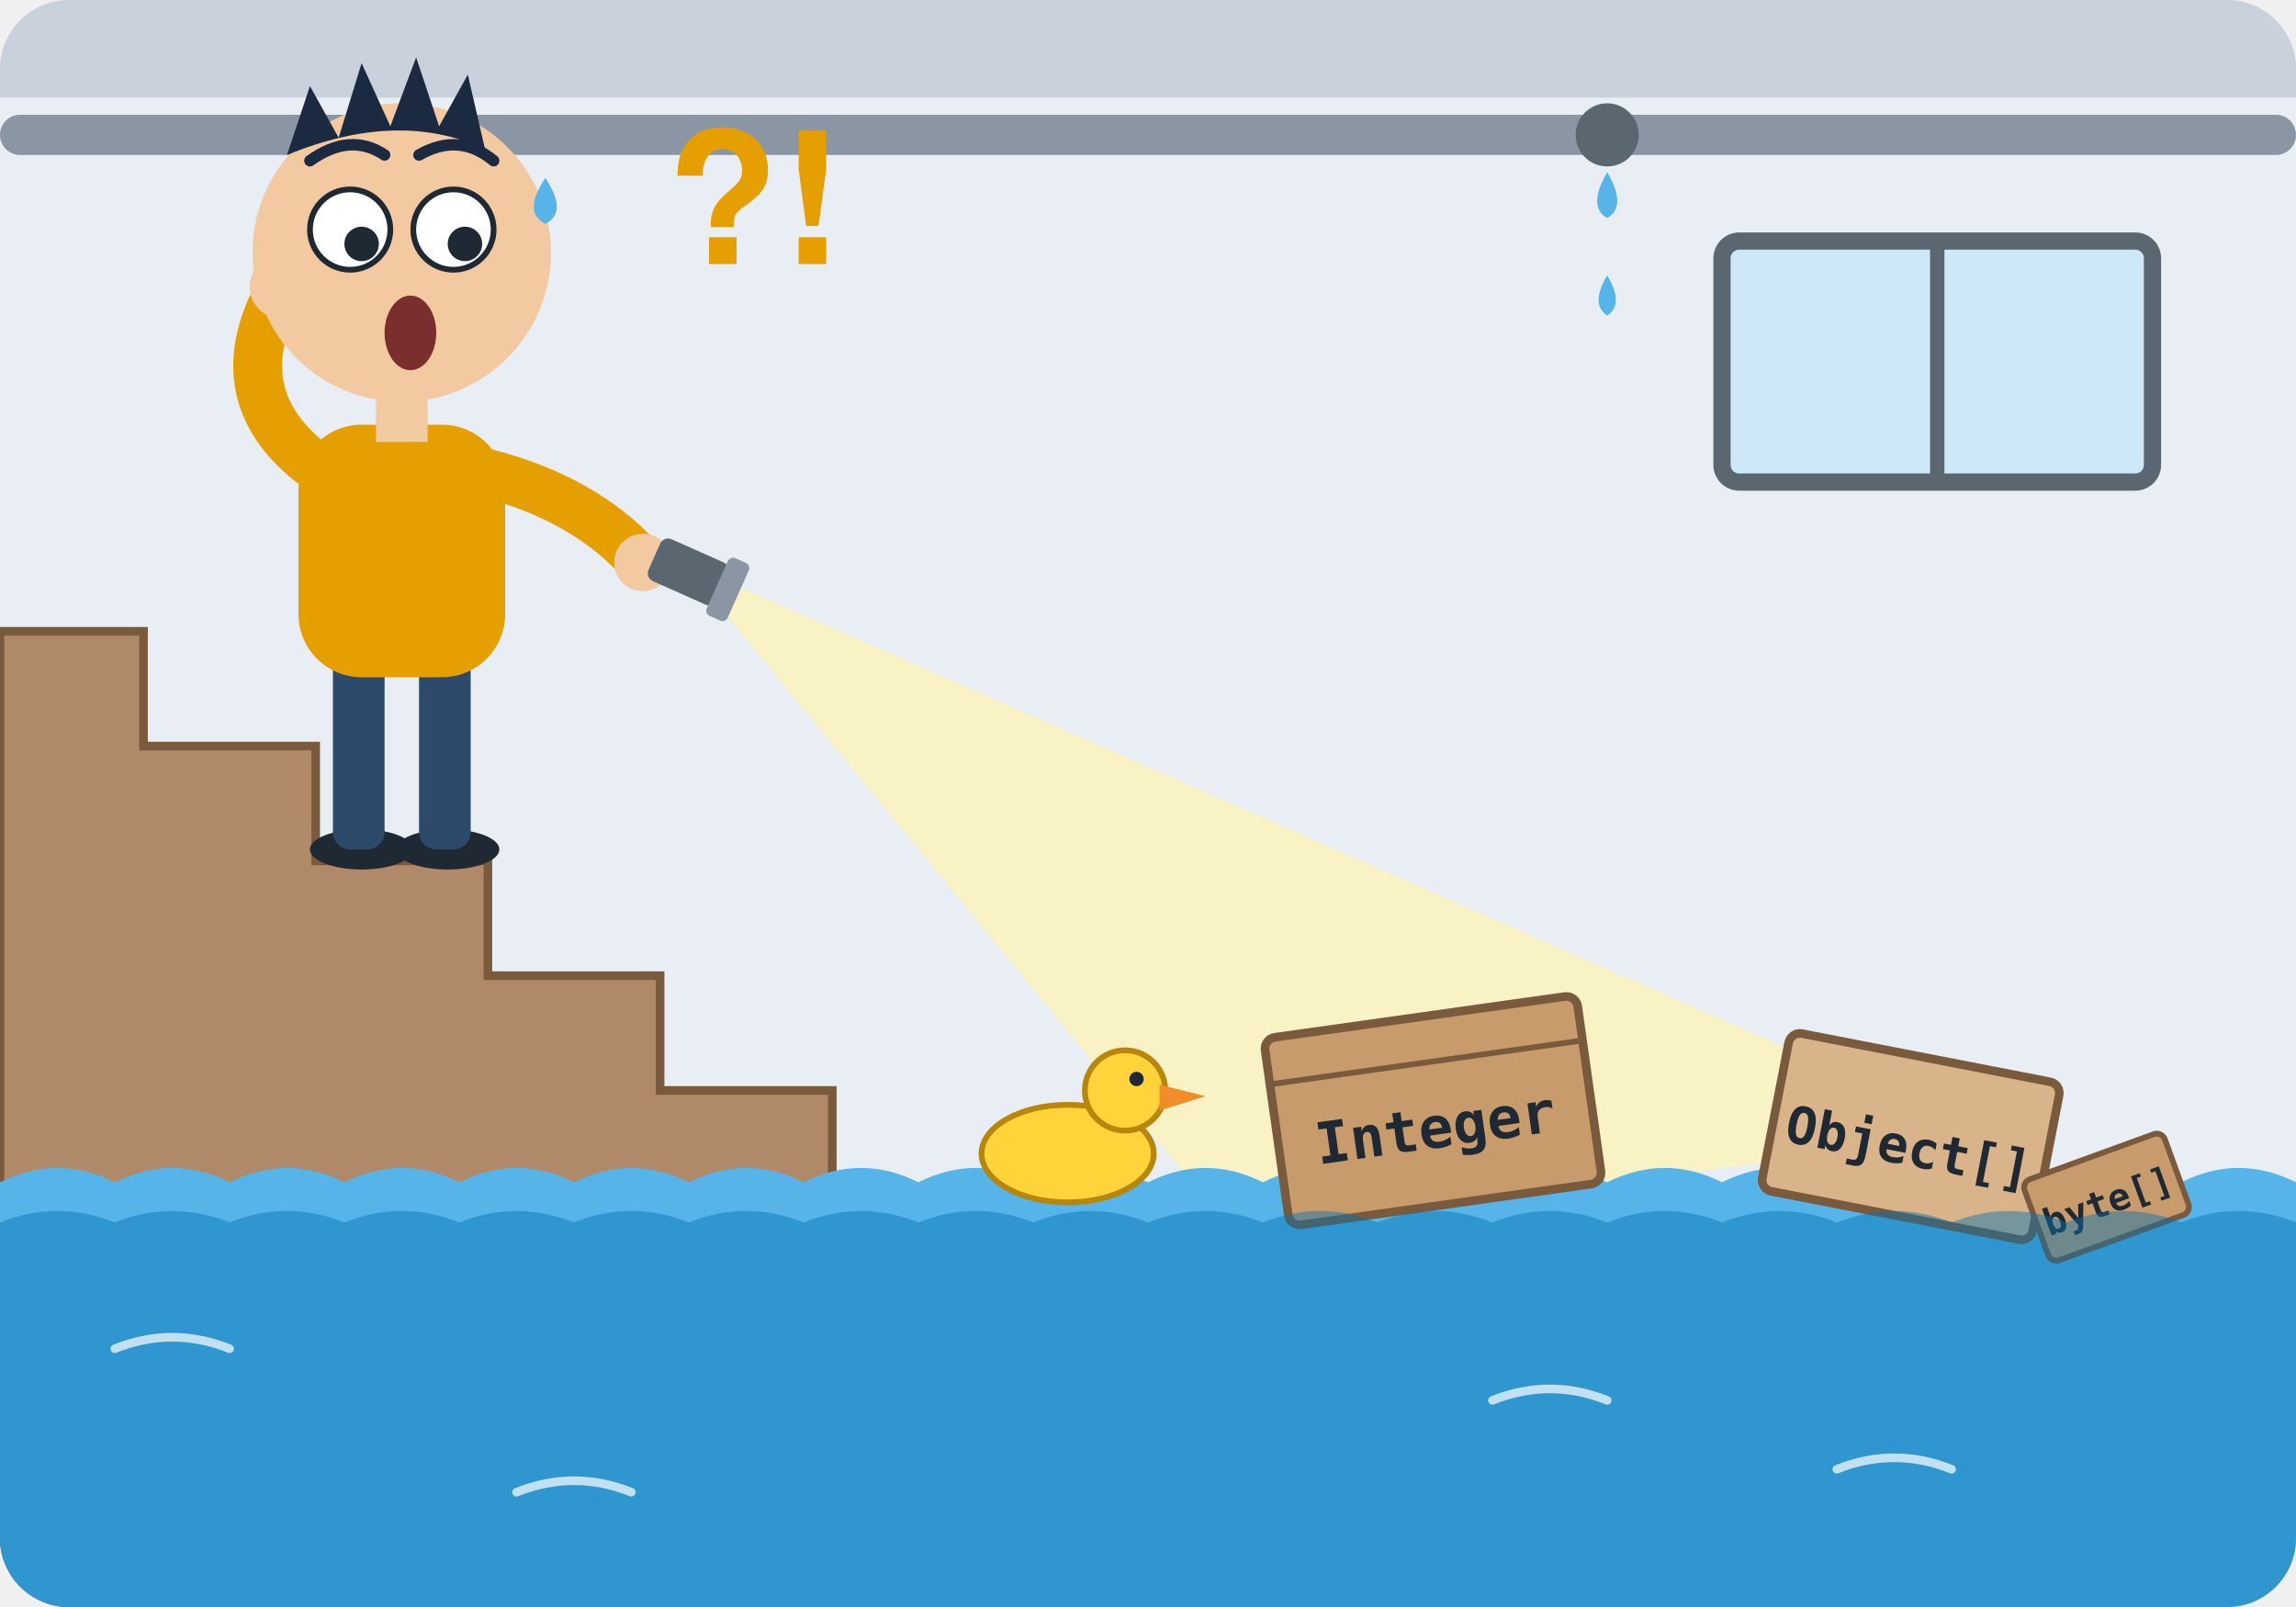
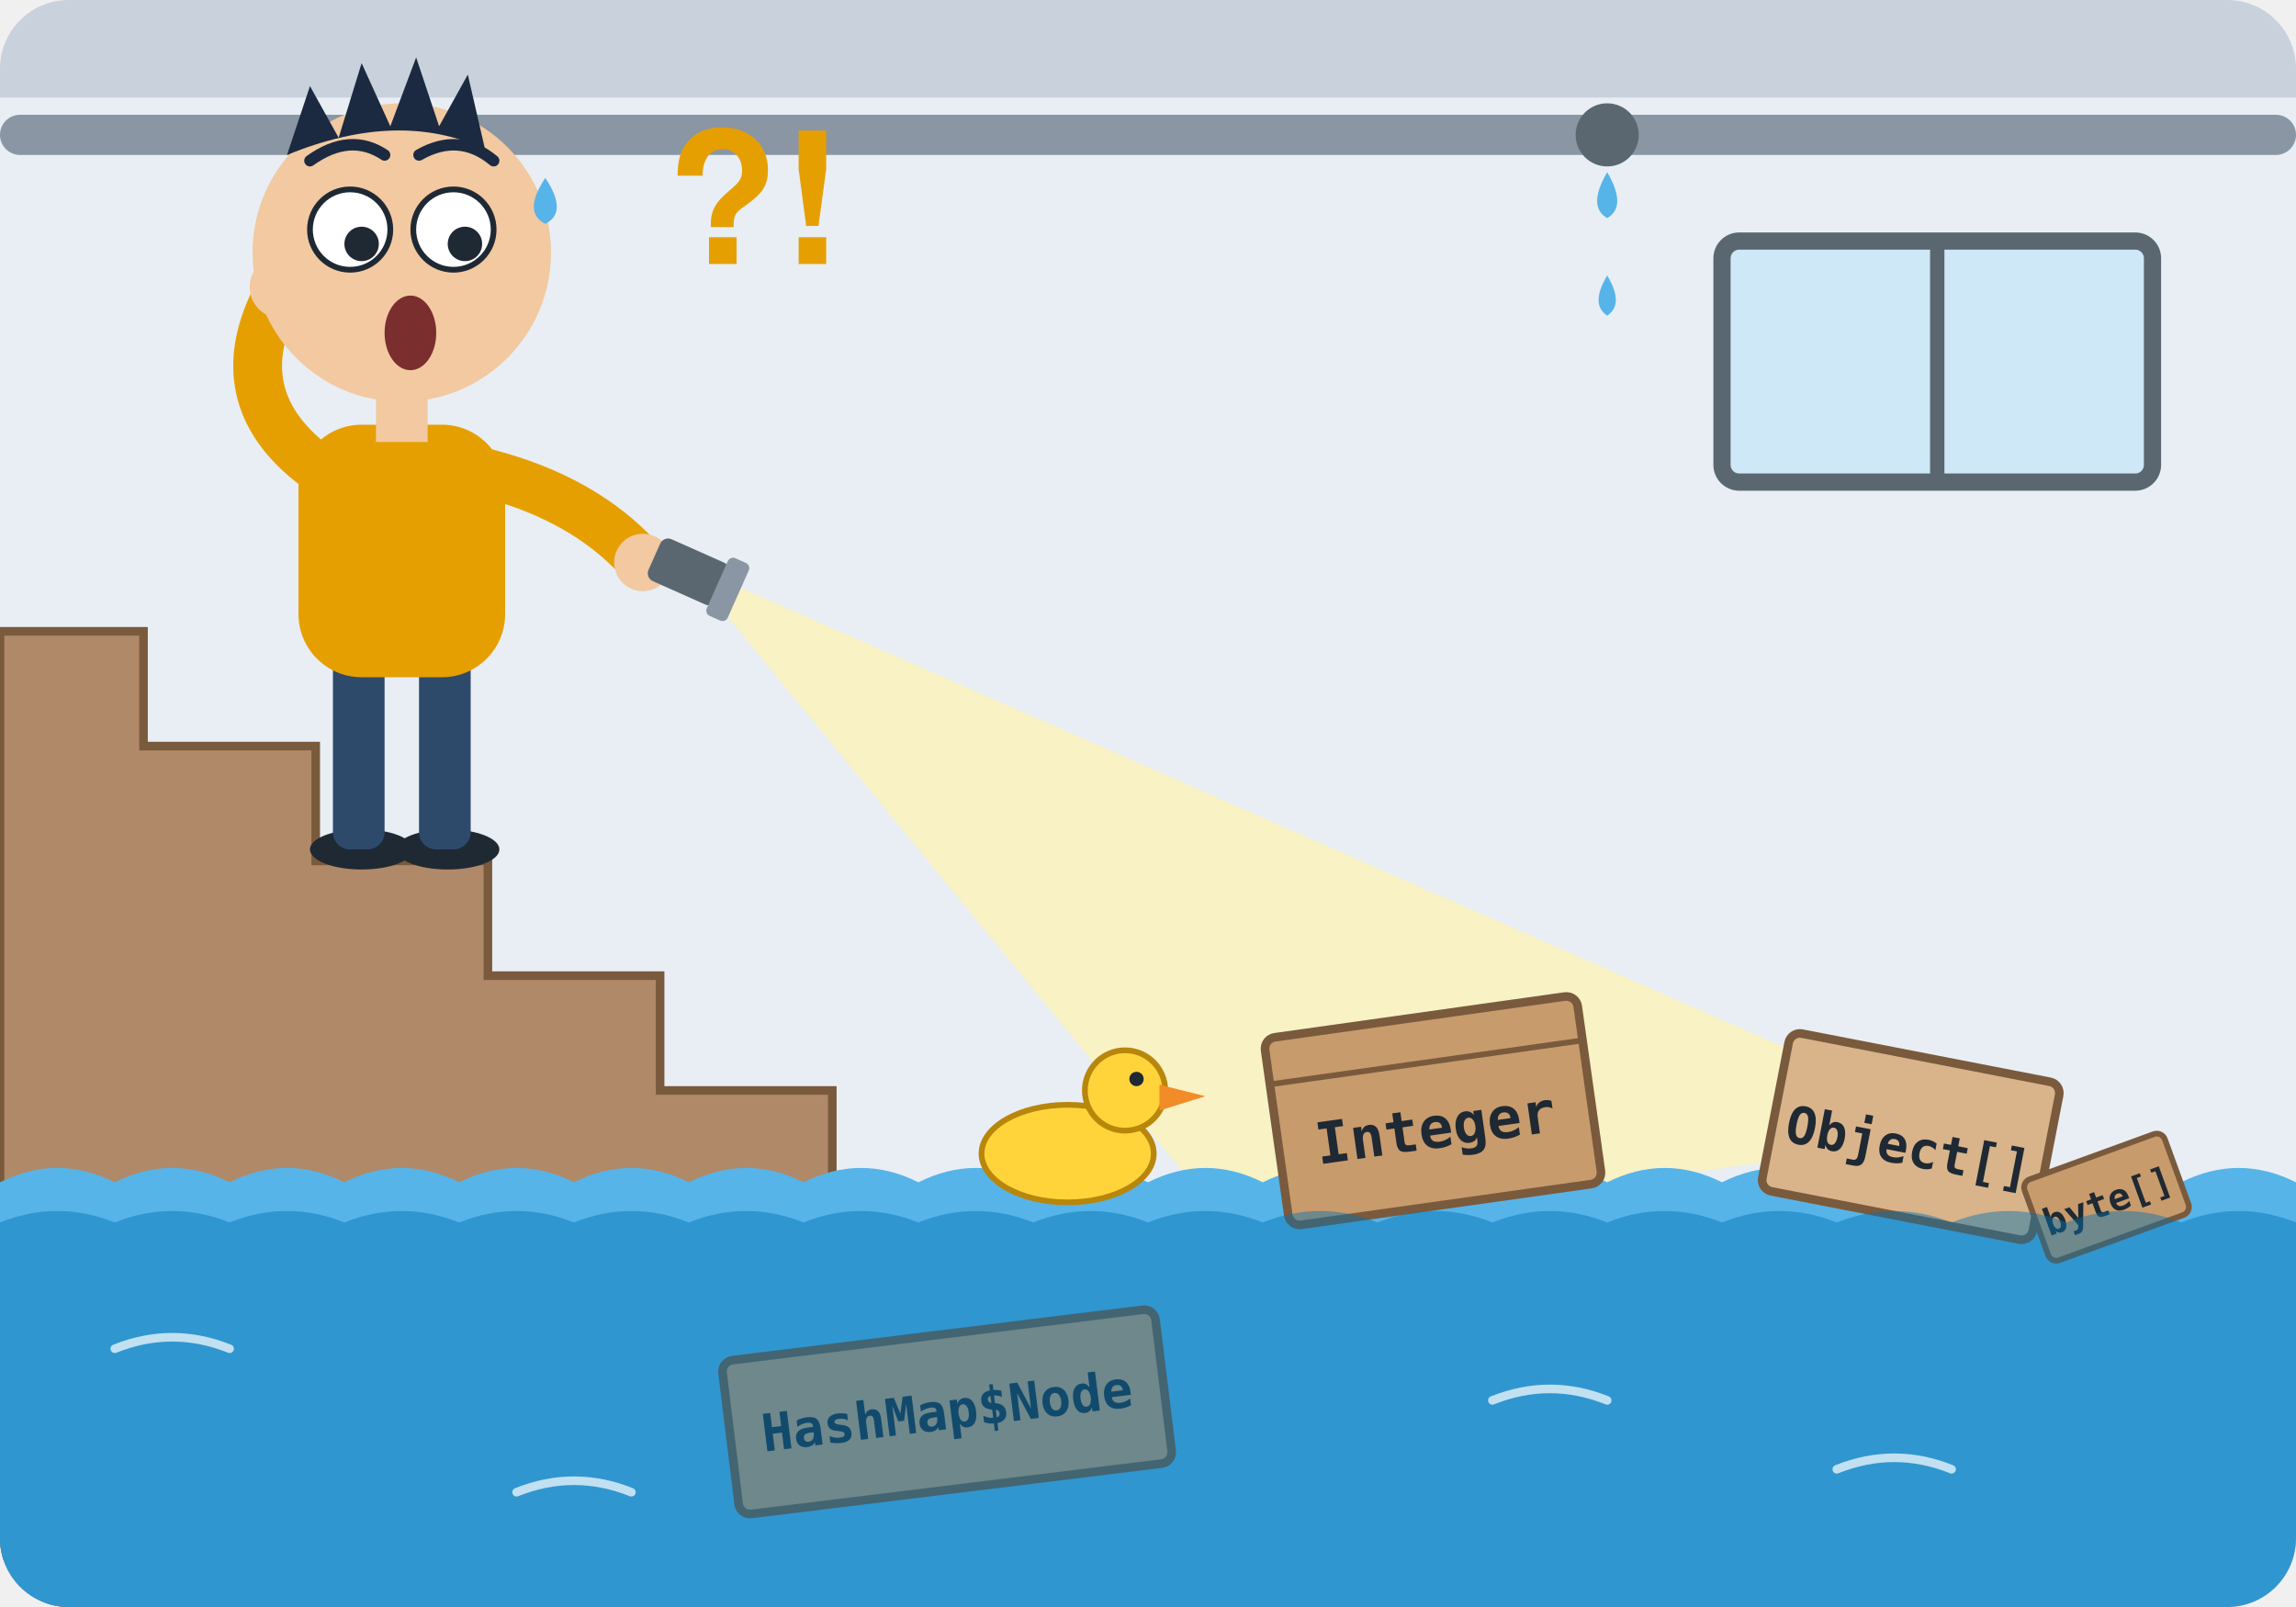
<svg xmlns="http://www.w3.org/2000/svg" viewBox="0 0 800 560" width="800" height="560" font-family="Helvetica Neue, Helvetica, Arial, sans-serif">
  <defs>
    <clipPath id="room">
      <rect width="800" height="560" rx="24" />
    </clipPath>
  </defs>
  <g clip-path="url(#room)">
    <rect width="800" height="560" fill="#E8EEF4" />
    <rect x="0" y="0" width="800" height="34" fill="#C9D2DC" />
    <rect x="0" y="40" width="800" height="14" rx="7" fill="#8A96A3" />
    <circle cx="560" cy="47" r="11" fill="#5B6770" />
    <path d="M560,60 q-7,12 0,16 q7,-4 0,-16 z" fill="#56B4E9" />
    <path d="M560,96 q-6,10 0,14 q6,-4 0,-14 z" fill="#56B4E9" />
    <rect x="600" y="84" width="150" height="84" rx="6" fill="#CFE8F7" stroke="#5B6770" stroke-width="6" />
    <line x1="675" y1="84" x2="675" y2="168" stroke="#5B6770" stroke-width="5" />
    <polygon points="0,220 50,220 50,260 110,260 110,300 170,300 170,340 230,340 230,380 290,380 290,420 350,420 350,460 410,460 410,500 470,500 470,540 470,560 0,560" fill="#B08968" stroke="#7A5A3C" stroke-width="3" />
    <polygon points="238,196 690,395 430,430" fill="#FFF3B0" opacity="0.7" />
    <path d="M0,412 q20,-10 40,0 q20,-10 40,0 q20,-10 40,0 q20,-10 40,0 q20,-10 40,0 q20,-10 40,0 q20,-10 40,0 q20,-10 40,0 q20,-10 40,0 q20,-10 40,0 q20,-10 40,0 q20,-10 40,0 q20,-10 40,0 q20,-10 40,0 q20,-10 40,0 q20,-10 40,0 q20,-10 40,0 q20,-10 40,0 q20,-10 40,0 q20,-10 40,0 L800,560 L0,560 Z" fill="#56B4E9" />
    <g transform="translate(500,392) rotate(-8)">
      <rect x="-55" y="-38" width="110" height="66" rx="4" fill="#C89B6D" stroke="#7A5A3C" stroke-width="3" />
      <line x1="-55" y1="-22" x2="55" y2="-22" stroke="#7A5A3C" stroke-width="2" />
      <text x="0" y="8" font-size="20" fill="#1F2933" font-weight="bold" text-anchor="middle" font-family="JetBrains Mono, Menlo, Consolas, monospace">Integer</text>
    </g>
    <g transform="translate(665,400) rotate(11)">
      <rect x="-48" y="-32" width="96" height="56" rx="4" fill="#D9B48A" stroke="#7A5A3C" stroke-width="3" />
      <text x="0" y="6" font-size="18" fill="#1F2933" font-weight="bold" text-anchor="middle" font-family="JetBrains Mono, Menlo, Consolas, monospace">Object[]</text>
    </g>
    <g transform="translate(372,402)">
      <ellipse cx="0" cy="0" rx="30" ry="17" fill="#FFD43B" stroke="#B8860B" stroke-width="2" />
      <circle cx="20" cy="-22" r="14" fill="#FFD43B" stroke="#B8860B" stroke-width="2" />
      <path d="M32,-24 l16,4 l-16,5 z" fill="#F28C28" />
      <circle cx="24" cy="-26" r="2.5" fill="#1F2933" />
    </g>
    <g transform="translate(735,420) rotate(-20)">
      <rect x="-26" y="-18" width="52" height="30" rx="3" fill="#C89B6D" stroke="#7A5A3C" stroke-width="2" />
      <text x="0" y="3" font-size="13" fill="#1F2933" font-weight="bold" text-anchor="middle" font-family="JetBrains Mono, Menlo, Consolas, monospace">byte[]</text>
    </g>
+     <g transform="translate(330,492) rotate(-7)">
+       <rect x="-76" y="-27" width="152" height="54" rx="4" fill="#C89B6D" stroke="#7A5A3C" stroke-width="3" />
+       <text x="0" y="6" font-size="18" fill="#1F2933" font-weight="bold" text-anchor="middle" font-family="JetBrains Mono, Menlo, Consolas, monospace">HashMap$Node</text>
+     </g>
    <path d="M0,426 q20,-8 40,0 q20,-8 40,0 q20,-8 40,0 q20,-8 40,0 q20,-8 40,0 q20,-8 40,0 q20,-8 40,0 q20,-8 40,0 q20,-8 40,0 q20,-8 40,0 q20,-8 40,0 q20,-8 40,0 q20,-8 40,0 q20,-8 40,0 q20,-8 40,0 q20,-8 40,0 q20,-8 40,0 q20,-8 40,0 q20,-8 40,0 q20,-8 40,0 L800,560 L0,560 Z" fill="#0072B2" opacity="0.45" />
    <path d="M40,470 q20,-8 40,0 M520,488 q20,-8 40,0 M640,512 q20,-8 40,0 M180,520 q20,-8 40,0" stroke="#FFFFFF" stroke-width="3" fill="none" opacity="0.7" stroke-linecap="round" />
    <g transform="translate(140,300)">
      <ellipse cx="-14" cy="-4" rx="18" ry="7" fill="#1F2933" />
      <ellipse cx="16" cy="-4" rx="18" ry="7" fill="#1F2933" />
      <rect x="-24" y="-72" width="18" height="68" rx="6" fill="#2E4A6B" />
      <rect x="6" y="-72" width="18" height="68" rx="6" fill="#2E4A6B" />
      <rect x="-36" y="-152" width="72" height="88" rx="22" fill="#E69F00" />
      <rect x="-9" y="-162" width="18" height="16" fill="#F2C9A0" />
      <path d="M26,-136 Q60,-128 80,-108" stroke="#E69F00" stroke-width="17" fill="none" stroke-linecap="round" />
      <circle cx="84" cy="-104" r="10" fill="#F2C9A0" />
      <g transform="translate(88,-106) rotate(24)">
        <rect x="0" y="-8" width="26" height="16" rx="3" fill="#5B6770" />
        <rect x="24" y="-11" width="8" height="22" rx="2" fill="#8A96A3" />
      </g>
      <path d="M-28,-136 Q-62,-160 -44,-196" stroke="#E69F00" stroke-width="17" fill="none" stroke-linecap="round" />
      <circle cx="-42" cy="-200" r="11" fill="#F2C9A0" />
      <circle cx="0" cy="-212" r="52" fill="#F2C9A0" />
      <path d="M-40,-246 l8,-24 l10,18 l8,-26 l10,22 l9,-24 l8,24 l10,-18 l6,26 q-30,-14 -69,2 z" fill="#1B2A41" />
      <circle cx="-18" cy="-220" r="14" fill="#FFFFFF" stroke="#1F2933" stroke-width="2" />
      <circle cx="18" cy="-220" r="14" fill="#FFFFFF" stroke="#1F2933" stroke-width="2" />
      <circle cx="-14" cy="-215" r="6" fill="#1F2933" />
      <circle cx="22" cy="-215" r="6" fill="#1F2933" />
      <path d="M-32,-244 q14,-10 26,-2 M6,-246 q14,-8 26,2" stroke="#1B2A41" stroke-width="4" fill="none" stroke-linecap="round" />
      <ellipse cx="3" cy="-184" rx="9" ry="13" fill="#7A2E2E" />
      <path d="M50,-238 q-8,12 0,16 q8,-4 0,-16 z" fill="#56B4E9" />
    </g>
    <text x="232" y="92" font-size="64" fill="#E69F00" font-weight="bold">?!</text>
  </g>
</svg>
